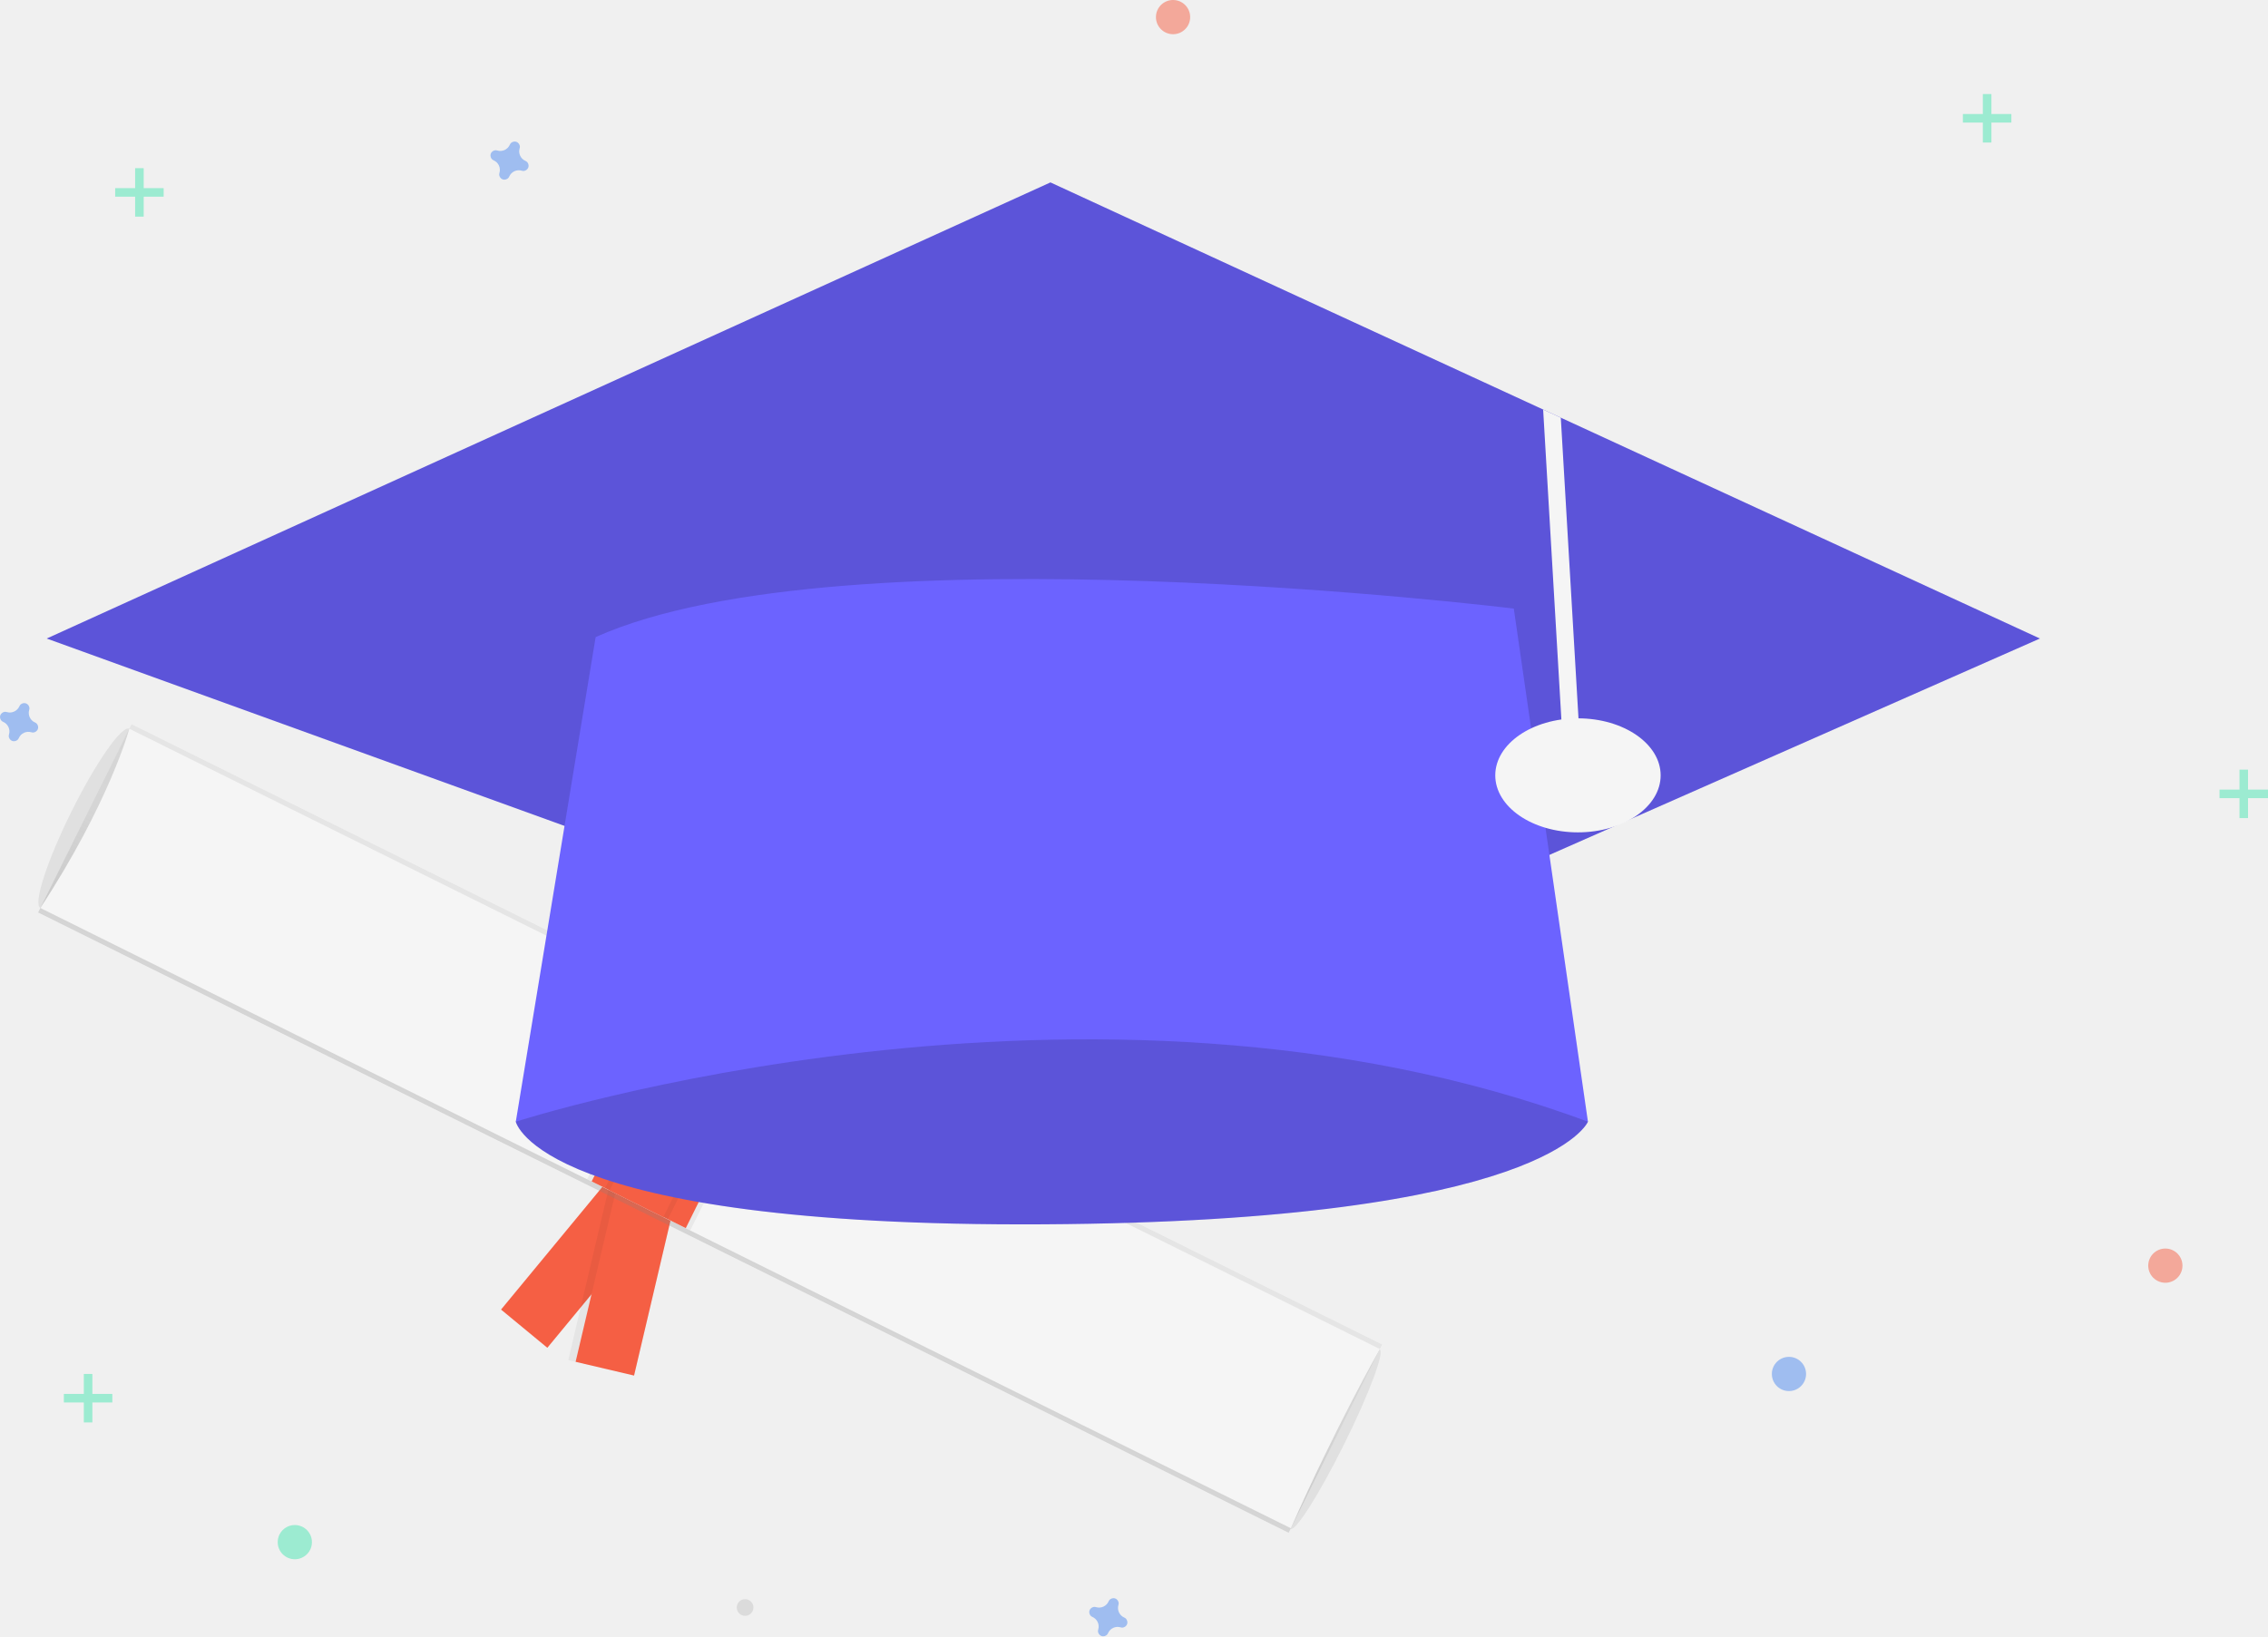
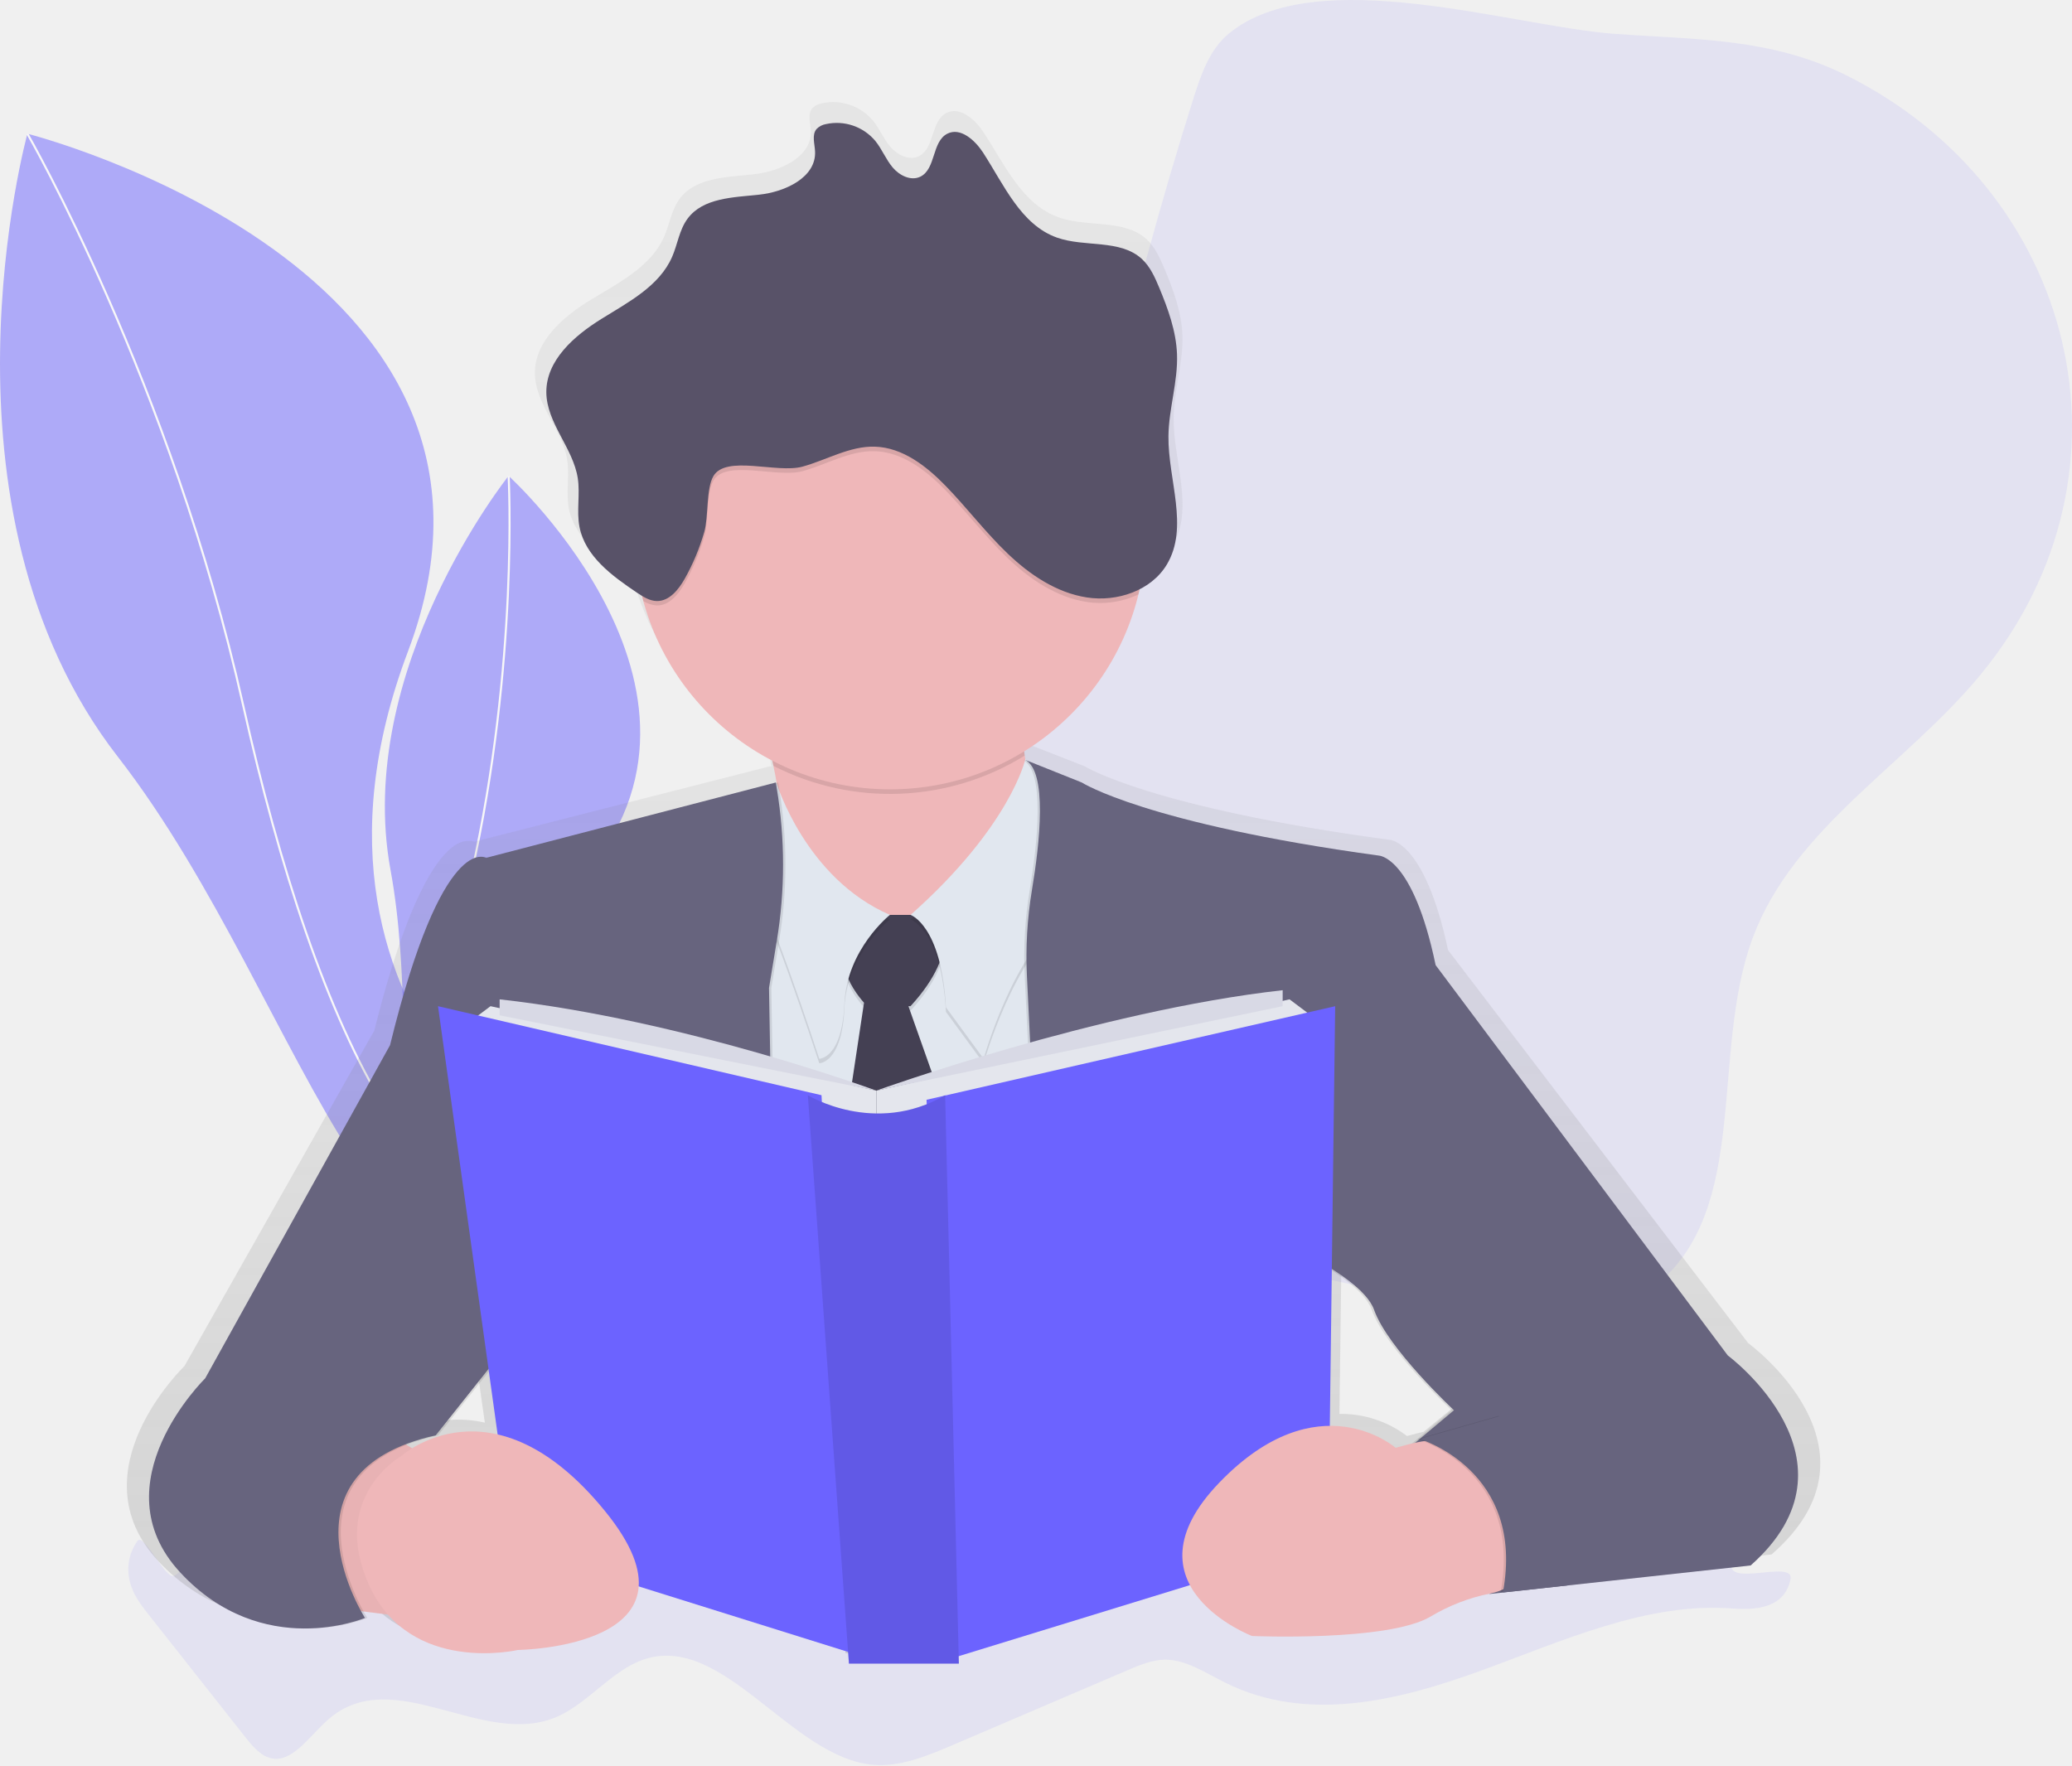
- <svg xmlns="http://www.w3.org/2000/svg" id="eb113788-f1f1-4c1f-be62-f1d0ea2e1eb6" data-name="Layer 1" width="795.394" height="574.038" viewBox="0 0 795.394 574.038">
+ <svg xmlns="http://www.w3.org/2000/svg" id="5e1838a0-6e06-4e3f-aa75-de6d8e6cdfa0" data-name="Layer 1" width="1007.04" height="858" viewBox="0 0 1007.04 858">
  <defs>
-     <linearGradient id="b2a81085-935f-40be-bb27-75940df8c338" x1="-450.79" y1="2803.047" x2="-450.79" y2="2729.348" gradientTransform="translate(3217.533 1009.658) rotate(90)" gradientUnits="userSpaceOnUse">
+     <linearGradient id="cc082665-c41a-43d9-8451-73726d32e49c" x1="569.66" y1="824.63" x2="569.66" y2="70.6" gradientUnits="userSpaceOnUse">
      <stop offset="0" stop-color="gray" stop-opacity="0.25" />
-       <stop offset="0.535" stop-color="gray" stop-opacity="0.12" />
+       <stop offset="0.54" stop-color="gray" stop-opacity="0.12" />
      <stop offset="1" stop-color="gray" stop-opacity="0.1" />
    </linearGradient>
  </defs>
-   <ellipse cx="232.058" cy="450.069" rx="35.095" ry="5.264" transform="translate(-476.5567 294.9237) rotate(-63.61079)" fill="#e0e0e0" />
-   <ellipse cx="670.577" cy="667.856" rx="35.095" ry="3.577" transform="translate(-428.0369 808.7355) rotate(-63.61079)" fill="#e0e0e0" />
-   <rect x="397.953" y="566.935" width="21.057" height="70.19" transform="translate(274.5207 -285.2623) rotate(39.54732)" fill="#f55f44" />
-   <rect x="409.325" y="573.566" width="23.692" height="70.19" transform="translate(489.5496 1134.581) rotate(-166.7689)" opacity="0.05" />
-   <rect x="411.926" y="573.868" width="21.057" height="70.19" transform="translate(492.0121 1135.47) rotate(-166.7689)" fill="#f55f44" />
-   <rect x="414.486" y="314.082" width="73.699" height="489.572" transform="translate(-452.2022 551.7936) rotate(-63.61079)" fill="url(#b2a81085-935f-40be-bb27-75940df8c338)" />
-   <path d="M655.016,699.105c-8.584-4.118-444.844-220.718-438.556-217.598,24.214-36.957,31.197-62.875,31.197-62.875l438.556,217.598S670.811,663.259,655.016,699.105Z" transform="translate(-202.3028 -162.981)" fill="#f5f5f5" />
-   <rect x="421.725" y="519.094" width="40.359" height="70.19" transform="translate(90.06389 -301.6438) rotate(26.38921)" opacity="0.05" />
-   <rect x="423.48" y="519.094" width="36.849" height="70.19" transform="translate(90.06389 -301.6438) rotate(26.38921)" fill="#f55f44" />
-   <rect x="428.835" y="518.704" width="24.566" height="70.19" transform="translate(89.80867 -301.3351) rotate(26.38921)" opacity="0.05" />
-   <rect x="430.59" y="518.704" width="21.057" height="70.19" transform="translate(89.80867 -301.3351) rotate(26.38921)" fill="#f55f44" />
-   <circle cx="261.306" cy="563.925" r="2.926" fill="#dbdbdb" />
-   <g opacity="0.5">
-     <rect x="29.394" y="482" width="3" height="17" fill="#47e6b1" />
-     <rect x="231.697" y="644.981" width="3" height="17" transform="translate(684.3753 257.3028) rotate(90)" fill="#47e6b1" />
+   <g opacity="0.1">
+     <path d="M693.73,37.32c-9.33,7.66-13.5,19.8-17.14,31.31q-12.24,38.74-22.89,78C643.35,184.65,633.95,223.51,615,258.1s-46.56,63.26-73.87,91.59l-98.38,102c-30.4,31.53-62.83,67.92-62.25,111.72.5,38,27.06,71.71,59.56,91.33s70.48,27.65,107.65,35.37c18.87,3.92,38.9,7.77,57,1.25,21.74-7.82,35.91-28.77,55.78-40.56,35.65-21.17,80.82-9.26,120.76,1.84s87,19.52,119.39-6.34c47-37.53,26.74-113.14,47.73-169.5,19.92-53.49,75-84.25,111.15-128.41,80.76-98.63,45.45-235.63-66-290.93C957,39.39,921,40.32,881.39,37.47,832,33.93,736.3,2.35,693.73,37.32Z" transform="translate(-96.48 -21)" fill="#6c63ff" />
  </g>
  <g opacity="0.5">
-     <rect x="785.394" y="270" width="3" height="17" fill="#47e6b1" />
-     <rect x="987.697" y="432.981" width="3" height="17" transform="translate(1228.375 -710.6972) rotate(90)" fill="#47e6b1" />
+     <path d="M389.41,607.83s-165.2-83.6-94.6-270.33S109.8,86,109.8,86s-50.07,181.82,44,302.9S284.16,711,389.41,607.83Z" transform="translate(-96.48 -21)" fill="#6c63ff" />
+     <path d="M109.8,86s69.7,120.77,104.87,277.87,92.43,286.74,173.89,241" transform="translate(-96.48 -21)" fill="none" stroke="#fff" stroke-miterlimit="10" />
  </g>
  <g opacity="0.5">
-     <rect x="47.394" y="59" width="3" height="17" fill="#47e6b1" />
-     <rect x="249.697" y="221.981" width="3" height="17" transform="translate(279.3753 -183.6972) rotate(90)" fill="#47e6b1" />
+     <path d="M353.92,638.37s-66.06-94.83,21.58-186.24-31.83-199.82-31.83-199.82S268.32,346.43,286.31,444,270.07,670.7,353.92,638.37Z" transform="translate(-96.48 -21)" fill="#6c63ff" />
+     <path d="M343.68,252.31s5,90.72-18.1,193.52-27.13,195.38,28.67,190.57" transform="translate(-96.48 -21)" fill="none" stroke="#fff" stroke-miterlimit="10" />
  </g>
-   <g opacity="0.5">
-     <rect x="695.394" y="33" width="3" height="17" fill="#47e6b1" />
-     <rect x="897.697" y="195.981" width="3" height="17" transform="translate(901.3753 -857.6972) rotate(90)" fill="#47e6b1" />
+   <g opacity="0.1">
+     <path d="M159.19,787.86c1.16,7.13,5.29,12.56,9.21,17.54l46.65,59.14c3.75,4.76,7.78,9.71,12.82,11,10.53,2.79,19-10.73,28-18.64,32-28.12,75.73,14.69,111.9-1.68,14.47-6.55,26.19-22.11,40.94-27.38,39.05-14,72.14,47.85,112.46,51,13.24,1,26.23-4.44,38.88-9.85l84.38-36.12c5.86-2.51,11.82-5,18-5.15,10.38-.18,20.05,6.5,29.82,11.31,39.33,19.38,83,8.92,123.4-5.76s81.09-33.57,122.85-30.44c10.87.82,25.23.13,28.2-14.13,1.77-8.48-22.12.41-27.65-4.16s7.63-23.64,1.18-24.45c-37.53-4.7-75.77-4.83-112.45,7-19,6.12-37.69,15.44-57.2,17.35-20.34,2-40.57-4.16-60.54-9.76-50.57-14.18-102-25-153.63-22.8-91.76,4-182.14,49.26-273.44,36.14a232.69,232.69,0,0,1-77.4-25.92c-12.32-6.65-11.77,16.9-24.34,24.83-4.09,2.58-14.8-21.48-18-16.85A23.52,23.52,0,0,0,159.19,787.86Z" transform="translate(-96.48 -21)" fill="#6c63ff" />
  </g>
-   <path d="M214.593,416.437a3.675,3.675,0,0,1-2.047-4.441,1.766,1.766,0,0,0,.08-.408h0a1.843,1.843,0,0,0-3.31-1.221h0a1.766,1.766,0,0,0-.204.362,3.675,3.675,0,0,1-4.441,2.047,1.766,1.766,0,0,0-.408-.08h0a1.843,1.843,0,0,0-1.221,3.31h0a1.766,1.766,0,0,0,.362.204,3.675,3.675,0,0,1,2.047,4.441,1.766,1.766,0,0,0-.08.408h0a1.843,1.843,0,0,0,3.31,1.221h0a1.766,1.766,0,0,0,.204-.362,3.675,3.675,0,0,1,4.441-2.047,1.767,1.767,0,0,0,.408.08h0a1.843,1.843,0,0,0,1.221-3.31h0A1.767,1.767,0,0,0,214.593,416.437Z" transform="translate(-202.3028 -162.981)" fill="#4d8af0" opacity="0.5" />
-   <path d="M386.593,219.437a3.675,3.675,0,0,1-2.047-4.441,1.766,1.766,0,0,0,.08-.408h0a1.843,1.843,0,0,0-3.31-1.221h0a1.766,1.766,0,0,0-.204.362,3.675,3.675,0,0,1-4.441,2.047,1.766,1.766,0,0,0-.408-.08h0a1.843,1.843,0,0,0-1.221,3.31h0a1.766,1.766,0,0,0,.362.204,3.675,3.675,0,0,1,2.047,4.441,1.766,1.766,0,0,0-.08.408h0a1.843,1.843,0,0,0,3.31,1.221h0a1.766,1.766,0,0,0,.204-.362,3.675,3.675,0,0,1,4.441-2.047,1.767,1.767,0,0,0,.408.08h0a1.843,1.843,0,0,0,1.221-3.31h0A1.767,1.767,0,0,0,386.593,219.437Z" transform="translate(-202.3028 -162.981)" fill="#4d8af0" opacity="0.5" />
-   <path d="M596.593,730.437a3.675,3.675,0,0,1-2.047-4.441,1.766,1.766,0,0,0,.08-.408h0a1.843,1.843,0,0,0-3.31-1.221h0a1.766,1.766,0,0,0-.204.362,3.675,3.675,0,0,1-4.441,2.047,1.766,1.766,0,0,0-.408-.08h0a1.843,1.843,0,0,0-1.221,3.31h0a1.766,1.766,0,0,0,.362.204,3.675,3.675,0,0,1,2.047,4.441,1.766,1.766,0,0,0-.08.408h0a1.843,1.843,0,0,0,3.31,1.221h0a1.766,1.766,0,0,0,.204-.362,3.675,3.675,0,0,1,4.441-2.047,1.767,1.767,0,0,0,.408.08h0a1.843,1.843,0,0,0,1.221-3.31h0A1.767,1.767,0,0,0,596.593,730.437Z" transform="translate(-202.3028 -162.981)" fill="#4d8af0" opacity="0.5" />
-   <circle cx="759.394" cy="444" r="6" fill="#f55f44" opacity="0.5" />
-   <circle cx="627.394" cy="482" r="6" fill="#4d8af0" opacity="0.5" />
-   <circle cx="103.394" cy="541" r="6" fill="#47e6b1" opacity="0.5" />
-   <circle cx="411.394" cy="6" r="6" fill="#f55f44" opacity="0.5" />
-   <path d="M407.197,520.481l-24,36s8,37,185,36,191-36,191-36l-33-48-101-69Z" transform="translate(-202.3028 -162.981)" fill="#6c63ff" />
-   <path d="M407.197,520.481l-24,36s8,37,185,36,191-36,191-36l-33-48-101-69Z" transform="translate(-202.3028 -162.981)" opacity="0.15" />
-   <polygon points="715.394 224 400.394 363 16.394 224 368.394 64 541.184 143.67 547.374 146.53 715.394 224" fill="#6c63ff" />
-   <polygon points="715.394 224 400.394 363 16.394 224 368.394 64 541.184 143.67 547.374 146.53 715.394 224" opacity="0.15" />
-   <polygon points="553.894 257.32 547.894 257.68 541.184 143.67 547.374 146.53 553.894 257.32" fill="#f5f5f5" />
-   <path d="M411.197,386.481l-28,170s201-65,376,0l-26-180S498.197,347.481,411.197,386.481Z" transform="translate(-202.3028 -162.981)" fill="#6c63ff" />
-   <ellipse cx="553.394" cy="272" rx="29" ry="20" fill="#f5f5f5" />
+   <path d="M946.12,673.83l-145.85-191c-11.39-53.62-28.49-53.62-28.49-53.62-116.22-15.64-148.12-35.75-148.12-35.75l-26-10.18L595.49,382c-.1-.57-.21-1.14-.31-1.73s-.2-1.37-.28-2.06a125.45,125.45,0,0,0,57-76.8c.21-.84.4-1.7.6-2.55a32.84,32.84,0,0,0,13.59-12.11c11.17-18.31.56-41.49.8-62.82.15-13.48,4.8-26.69,4.27-40.16-.44-11.28-4.48-22.11-8.89-32.53-2.14-5.07-4.5-10.25-8.6-14-10.87-9.87-28.47-5.64-42.43-10.5-18.06-6.29-26.47-25.89-36.91-41.65-4-6.08-11.28-12.5-17.85-9.17-7.71,3.9-5.62,17.25-13.41,21-4.72,2.27-10.49-.59-13.86-4.55s-5.3-8.93-8.62-12.93A25.34,25.34,0,0,0,496,71.2a8.53,8.53,0,0,0-4.67,2.39c-2.49,2.9-.93,7.22-.76,11,.59,12.73-15,19.8-27.88,21.15s-28.06,1.51-35.77,11.76c-4.08,5.43-4.95,12.5-7.7,18.68-6.38,14.33-21.81,22.18-35.37,30.41s-27.52,20.23-27.4,35.87c.12,15,13.36,27.15,15.69,42,1.24,7.87-.69,16,.85,23.83,2.83,14.36,16.25,24,28.63,32.15.84.55,1.69,1.1,2.56,1.62.22.88.44,1.75.68,2.62a125.91,125.91,0,0,0,64.36,78c.2.84.39,1.69.58,2.56.59,2.68,1.14,5.47,1.63,8.33l-.38.1,0-.28L327,430.12a6.24,6.24,0,0,0-2.71-.34c-5.9-.48-24.35,5.88-45.88,92.13L186.13,685s-53.55,51.39-12.53,95c20.91,22.21,44.49,27.58,62.58,27.51A86.36,86.36,0,0,0,267,802.29s-.74-1.14-1.88-3.16l12.2,1.49c24,26.68,64.88,17.31,64.88,17.31s58.15-.66,60.29-31.07L507,818.92l.42,5.71h54.88l-.09-3.64,115.46-34.78c9,16.64,31,24.87,31,24.87s67.76,2.85,89.06-9.49a95.17,95.17,0,0,1,28.86-11.11l.59-.06-.14.14,130.46-14C1016.76,725.21,946.12,673.83,946.12,673.83ZM289.45,719.25l-2.87-1.66a106.09,106.09,0,0,1,15.77-4.66l25.38-31.33,4.39,30.9A57.72,57.72,0,0,0,289.45,719.25ZM780.32,719a53.22,53.22,0,0,0-32.85-10.75l1-76.06C758,638.28,766,645,768.37,651.48c6.84,19,39.88,49.15,39.88,49.15l-17.16,14.1h0l-2.67,2.19c-.72.17-1.44.34-2.16.53Z" transform="translate(-96.48 -21)" fill="url(#cc082665-c41a-43d9-8451-73726d32e49c)" />
+   <polygon points="166.28 782 192.91 785.33 208.44 708.77 178.48 691.01 139.65 733.18 166.28 782" fill="#efb7b9" />
+   <polygon points="166.28 782 192.91 785.33 208.44 708.77 178.48 691.01 139.65 733.18 166.28 782" opacity="0.03" />
+   <path d="M620,426.86l-64.35,57.7s-124.27,27.74-93.2-11.1c17.6-22,15.26-55.39,9.92-80.21a208.09,208.09,0,0,0-9.92-33S622.25,263.76,600.06,337c-6.58,21.72-7.5,38.47-5.55,51.27C599.17,418.63,620,426.86,620,426.86Z" transform="translate(-96.48 -21)" fill="#efb7b9" />
+   <path d="M600.06,337c-6.58,21.72-7.5,38.47-5.55,51.27a124.41,124.41,0,0,1-122.12,5,208.09,208.09,0,0,0-9.92-33S622.25,263.76,600.06,337Z" transform="translate(-96.48 -21)" opacity="0.1" />
+   <path d="M653.32,280.4A124.27,124.27,0,1,1,529,156.13,123.91,123.91,0,0,1,653.32,280.4Z" transform="translate(-96.48 -21)" fill="#efb7b9" />
+   <polygon points="347.13 420.29 347.13 647.74 565.71 629.99 529.1 398.1 432.57 455.79 347.13 420.29" fill="#e1e7ef" />
+   <path d="M562.33,581.09,538,512.3H539c25.52-27.74,14.42-44.38,14.42-44.38H518c-22.55,16-6.9,36.73-1.59,42.7l-10.62,70.47Z" transform="translate(-96.48 -21)" opacity="0.1" />
+   <path d="M562.33,578.87,538,510.08H539c25.52-27.74,14.42-44.38,14.42-44.38H518c-22.55,16-6.9,36.73-1.59,42.7l-10.62,70.47Z" transform="translate(-96.48 -21)" fill="#444053" />
+   <path d="M594.81,392.2s-7,32.44-55.77,75.71c0,0,15,5,17.2,44.94l18.31,25s14.42-52.15,39.94-69.9,0-64.35,0-64.35Z" transform="translate(-96.48 -21)" opacity="0.1" />
+   <path d="M594.81,390s-7,32.44-55.77,75.71c0,0,15,5,17.2,44.94l18.31,25s14.42-52.15,39.94-69.9,0-64.35,0-64.35Z" transform="translate(-96.48 -21)" fill="#e1e7ef" />
+   <path d="M529,467.91S508,484.56,506.86,511.19s-12.2,26.63-12.2,26.63-27.74-85.43-36.61-93.2,16-40.54,16-40.54S488,450.16,529,467.91Z" transform="translate(-96.48 -21)" opacity="0.1" />
+   <path d="M529,465.7S508,482.34,506.86,509s-12.2,26.63-12.2,26.63S466.91,450.16,458,442.4s16-40.54,16-40.54S488,447.94,529,465.7Z" transform="translate(-96.48 -21)" fill="#e1e7ef" />
+   <path d="M593.4,390.25l27.74,11.1s31.07,20,144.24,35.51c0,0,16.64,0,27.74,53.26l142,189.73s68.79,51,11.1,102.08l-127,13.87s73.23-69.9-37.72-72.12L802,706.47s-32.18-30-38.83-48.82-61-39.94-61-39.94l6.66,159.77L608.93,793l-14.4-297.3a197.44,197.44,0,0,1,2.4-41.93C600.69,431.22,604.66,395.5,593.4,390.25Z" transform="translate(-96.48 -21)" opacity="0.1" />
+   <path d="M594.51,390.25l27.74,11.1s31.07,20,144.24,35.51c0,0,16.64,0,27.74,53.26l142,189.73s68.79,51,11.1,102.08l-127,13.87s73.23-69.9-37.72-72.12l20.53-17.2s-32.18-30-38.83-48.82-61-39.94-61-39.94l6.66,159.77L610,793l-14.4-297.3a197.44,197.44,0,0,1,2.4-41.93C601.8,431.22,605.77,395.5,594.51,390.25Z" transform="translate(-96.48 -21)" fill="#67647e" />
+   <path d="M474.68,401.34,333.77,438s-21.08-13.31-46.6,91l-89.87,162s-52.15,51-12.2,94.31S275,807.43,275,807.43s-45.49-71,34.4-88.76l30-37.72,135.36,15.53L471.35,501.2l3.79-22.76a226,226,0,0,0,0-74.31Z" transform="translate(-96.48 -21)" opacity="0.1" />
+   <path d="M473.57,401.34,332.66,438s-21.08-13.31-46.6,91l-89.87,162S144,742,184,785.24s89.87,22.19,89.87,22.19-45.49-71,34.4-88.76l30-37.72,135.36,15.53L470.24,501.2,474,478.44a226,226,0,0,0,0-74.31Z" transform="translate(-96.48 -21)" fill="#67647e" />
+   <polygon points="238.4 489.08 225.08 499.06 425.91 550.1 425.91 530.13 238.4 489.08" fill="#e4e6ed" />
+   <polygon points="626.74 485.75 640.05 495.74 425.91 550.1 425.91 530.13 626.74 485.75" fill="#e4e6ed" />
+   <polygon points="212.88 489.08 399.28 532.35 412.59 803.08 249.49 752.04 212.88 489.08" fill="#6c63ff" />
+   <polygon points="648.93 489.08 450.32 534.57 461.41 806.41 645.6 749.82 648.93 489.08" fill="#6c63ff" />
+   <path d="M489.1,553.35s32.54,20,66.75,0l6.66,276.28H509.08Z" transform="translate(-96.48 -21)" fill="#6c63ff" />
+   <path d="M489.1,553.35s32.54,20,66.75,0l6.66,276.28H509.08Z" transform="translate(-96.48 -21)" opacity="0.1" />
+   <path d="M339.32,506.75v7.77l183.07,36.61S429.19,516.73,339.32,506.75Z" transform="translate(-96.48 -21)" fill="#d8d9e5" />
+   <path d="M719.89,502.31v7.77l-197.5,41.05S630,512.3,719.89,502.31Z" transform="translate(-96.48 -21)" fill="#d8d9e5" />
+   <path d="M780.58,723.18l-5.79,1.56s-37.71-33-85.78,17,16,74.47,16,74.47,66,2.83,86.73-9.43a91.23,91.23,0,0,1,28.89-11.19,29.52,29.52,0,0,0,16.18-9.13h0a38.61,38.61,0,0,0,9.66-31.84h0A38.61,38.61,0,0,0,818.07,723h0A73.16,73.16,0,0,0,780.58,723.18Z" transform="translate(-96.48 -21)" fill="#efb7b9" />
+   <path d="M291.61,728.66s44.38-39.94,98.75,26.63S348.19,823,348.19,823,296,835.17,276.07,791.9,291.61,728.66,291.61,728.66Z" transform="translate(-96.48 -21)" fill="#efb7b9" />
+   <path d="M785.28,720.47s51.59,15.06,40.53,74.59l31.18-3.4,6.58-30.27-13.31-42.16-25.52-10Z" transform="translate(-96.48 -21)" opacity="0.1" />
+   <path d="M786.39,720.47s51.59,15.06,40.53,74.59l31.18-3.4,6.58-30.27-13.31-42.16-25.52-10Z" transform="translate(-96.48 -21)" fill="#67647e" />
+   <path d="M653.32,280.4a123.91,123.91,0,0,1-3.54,29.52,43.16,43.16,0,0,1-25.06,3.68c-14.7-2.25-27.68-11-38.43-21.27s-19.77-22.22-30.14-32.9c-9.4-9.68-21-18.73-34.48-19.12-12.24-.36-23.39,6.48-35.19,9.72-12.36,3.4-37.26-5.88-43.29,4.6-3.54,6.16-2.29,19.71-4.38,27a105.93,105.93,0,0,1-9.53,22.85c-3,5.27-7.41,10.86-13.46,10.81a13.61,13.61,0,0,1-6.64-2.12,124.28,124.28,0,1,1,244.15-32.8Z" transform="translate(-96.48 -21)" opacity="0.1" />
+   <path d="M486.47,247.83c11.81-3.24,23-10.08,35.19-9.72,13.48.39,25.09,9.44,34.48,19.12,10.36,10.67,19.38,22.62,30.14,32.9s23.73,19,38.43,21.27,31.25-3.26,38.88-16c10.87-18.18.55-41.21.78-62.39.15-13.39,4.67-26.51,4.16-39.89-.43-11.2-4.36-22-8.65-32.31-2.09-5-4.38-10.18-8.38-13.89-10.59-9.8-27.72-5.6-41.32-10.43-17.58-6.25-25.78-25.72-35.94-41.37-3.92-6-11-12.41-17.38-9.11-7.51,3.88-5.47,17.14-13.06,20.86-4.6,2.25-10.22-.59-13.5-4.52s-5.17-8.87-8.39-12.84a24.4,24.4,0,0,0-24-8.19,8.25,8.25,0,0,0-4.55,2.37c-2.42,2.88-.91,7.17-.74,10.93.58,12.64-14.57,19.66-27.15,21s-27.33,1.5-34.83,11.69c-4,5.39-4.82,12.41-7.5,18.55-6.22,14.24-21.24,22-34.45,30.21s-26.8,20.1-26.68,35.63c.12,14.93,13,27,15.28,41.73,1.2,7.82-.67,15.9.83,23.67,2.75,14.26,15.82,23.83,27.88,31.93,3,2,6.2,4.09,9.8,4.12,6,.05,10.49-5.54,13.46-10.81a106,106,0,0,0,9.53-22.85c2.09-7.31.84-20.86,4.38-27C449.21,241.95,474.11,251.22,486.47,247.83Z" transform="translate(-96.48 -21)" fill="#585268" />
</svg>
